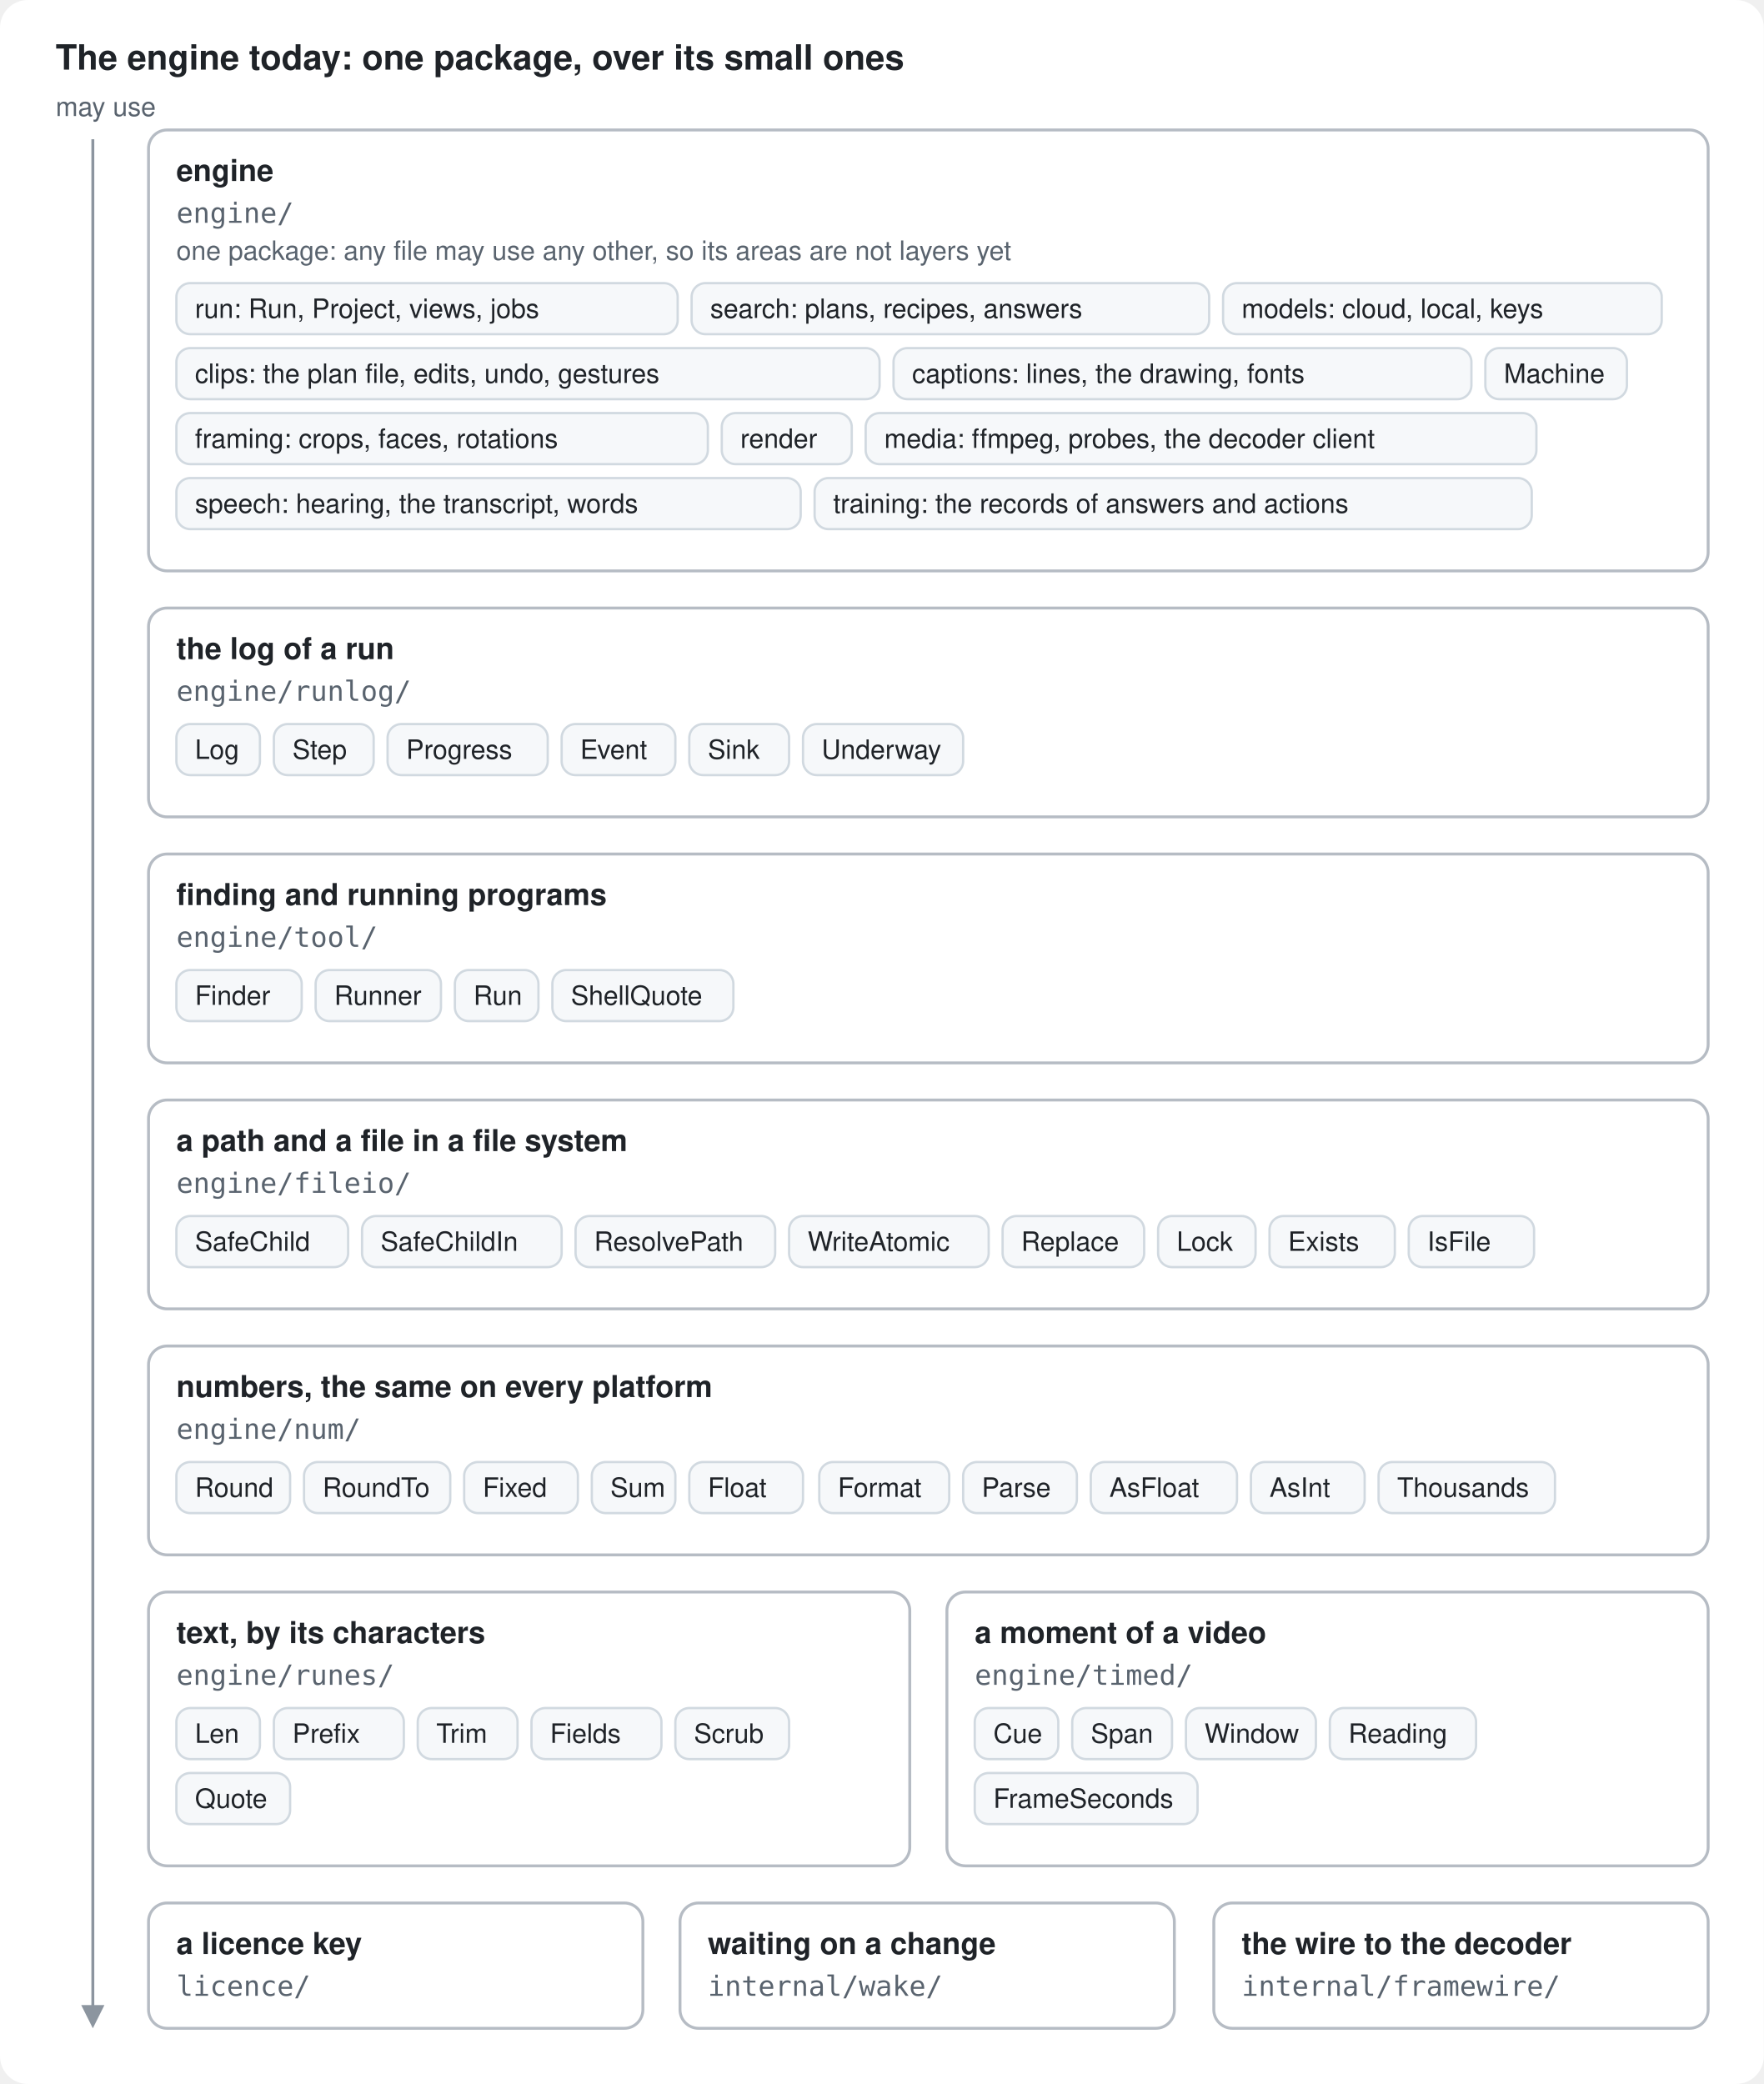
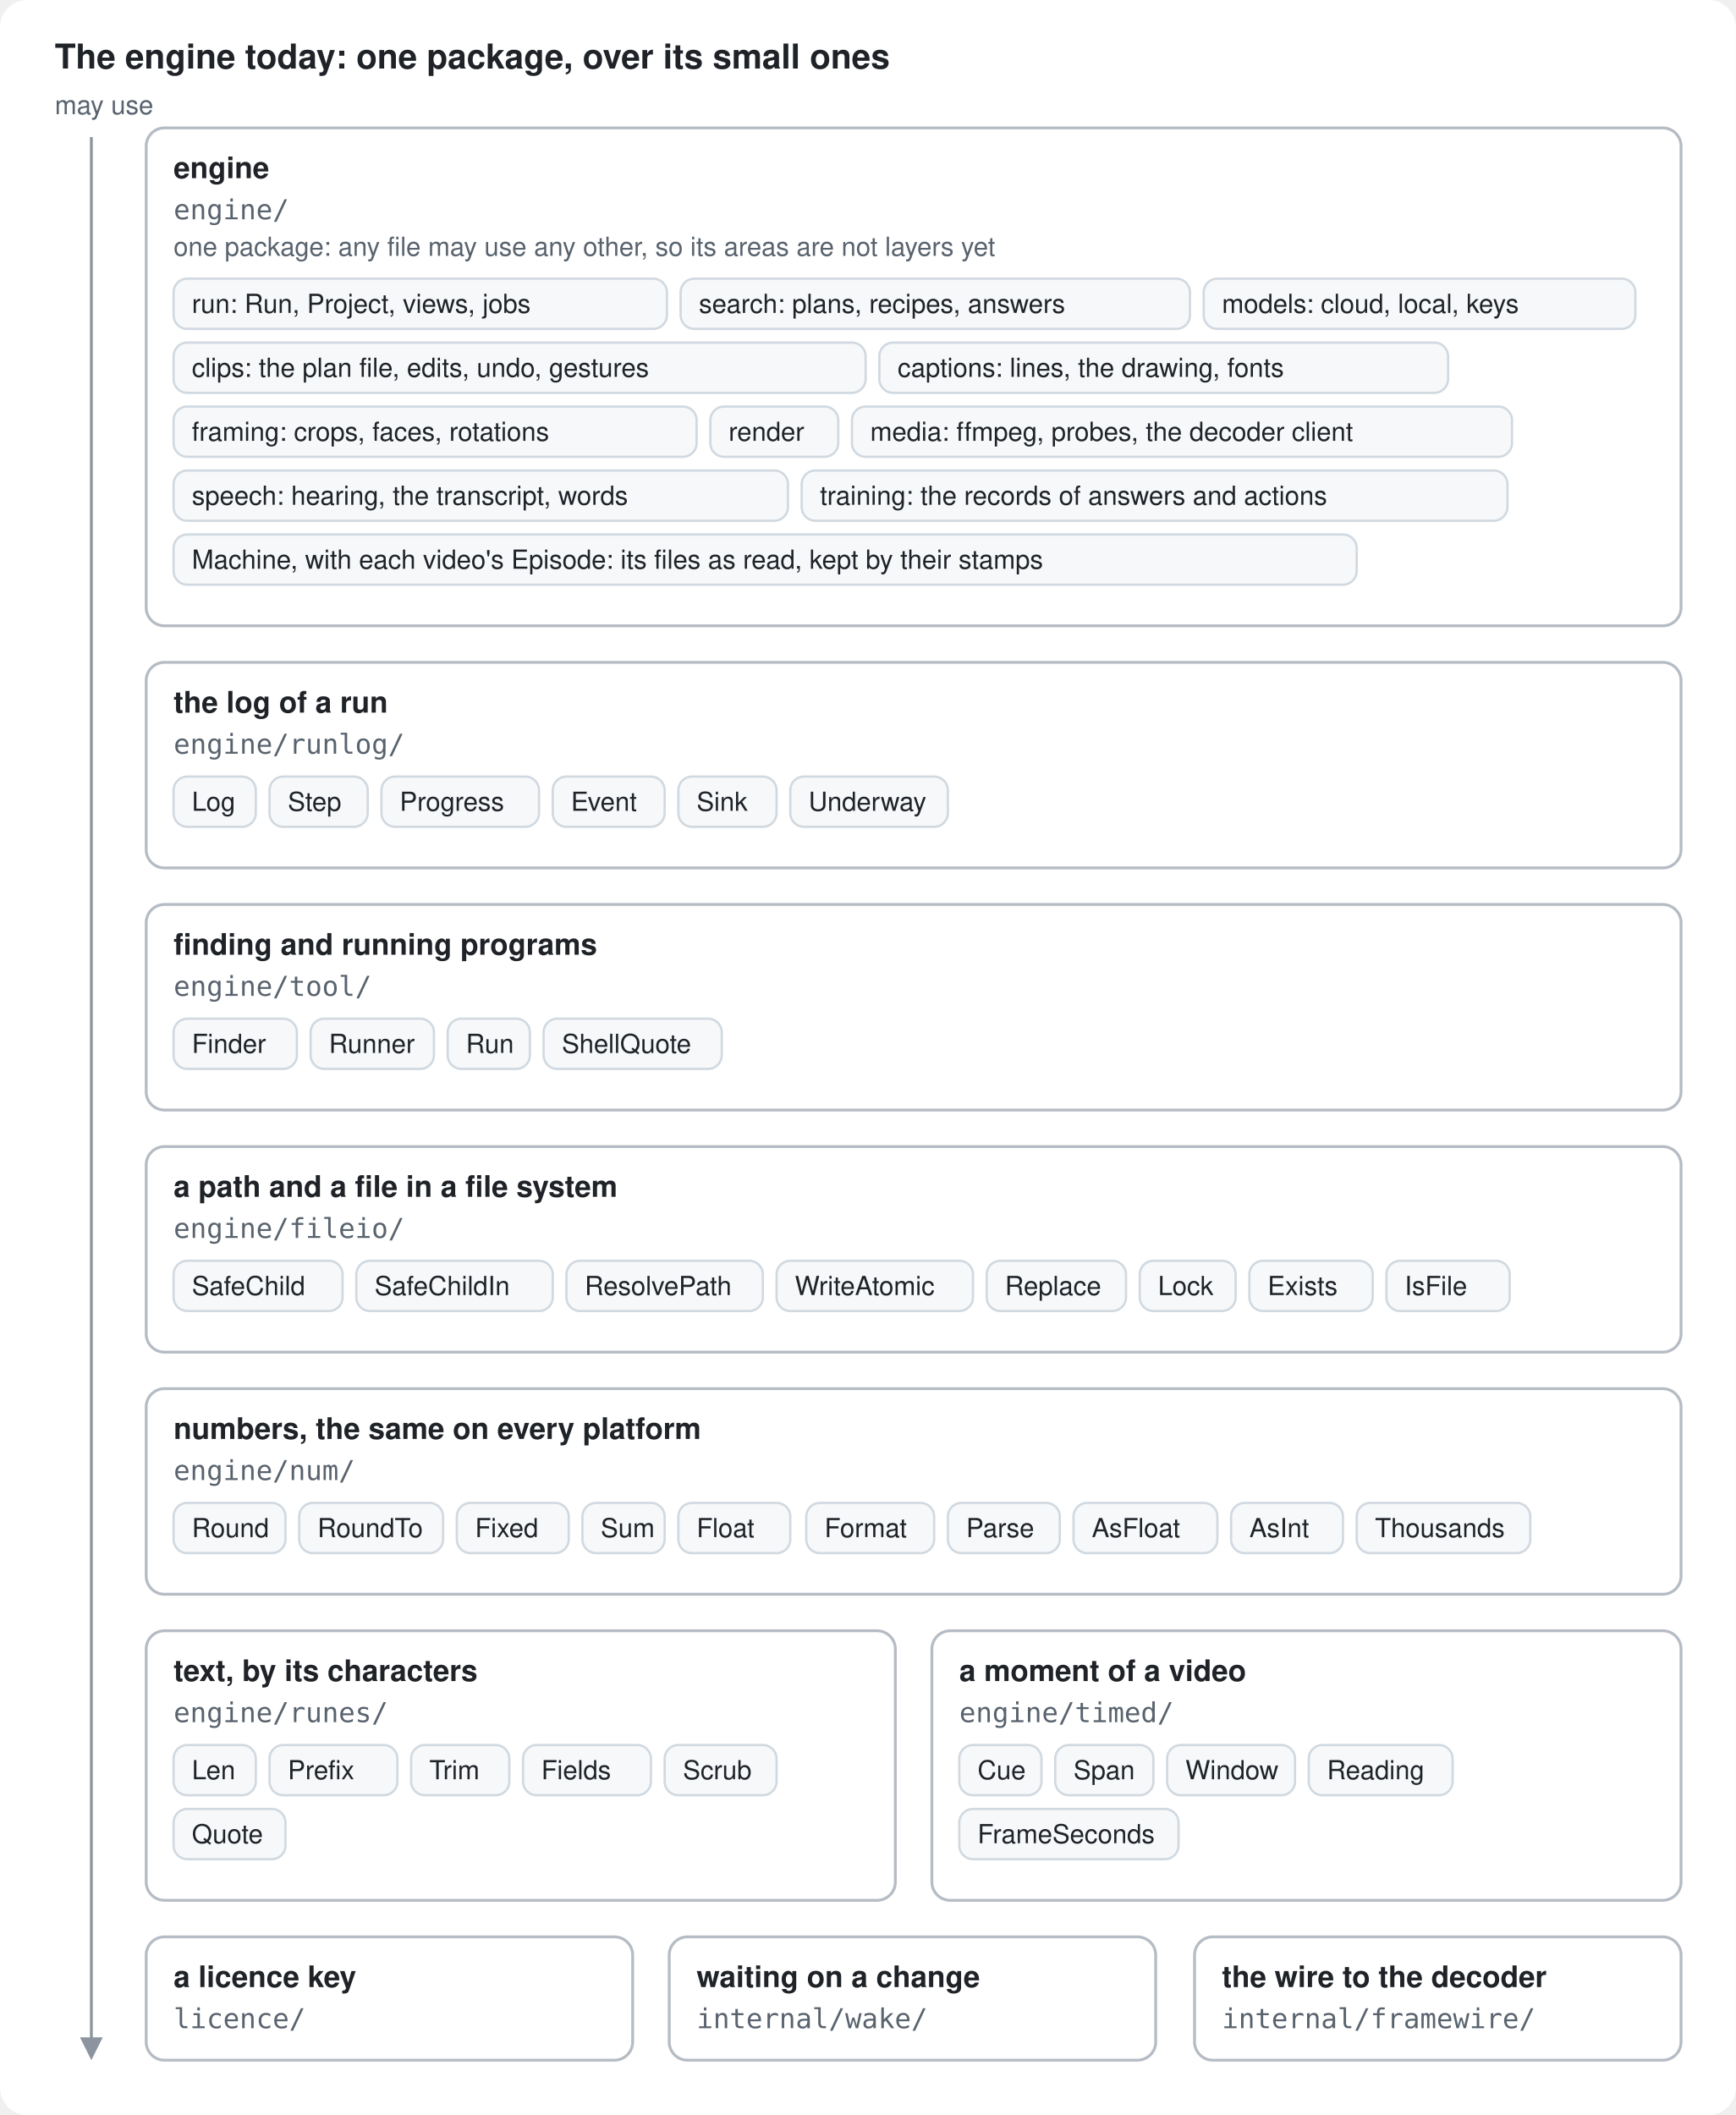
- <svg xmlns="http://www.w3.org/2000/svg" viewBox="0 0 760 898" width="760" height="898" role="img" aria-label="The engine today: one package, over its small ones">
+ <svg xmlns="http://www.w3.org/2000/svg" viewBox="0 0 760 926" width="760" height="926" role="img" aria-label="The engine today: one package, over its small ones">
  <style>
.t{font:600 15px -apple-system,BlinkMacSystemFont,"Segoe UI",Helvetica,Arial,sans-serif;fill:#1f2328}
.n{font:600 13px -apple-system,BlinkMacSystemFont,"Segoe UI",Helvetica,Arial,sans-serif;fill:#1f2328}
.p{font:12px ui-monospace,SFMono-Regular,Menlo,Consolas,monospace;fill:#59636e}
.q{font:11.5px -apple-system,BlinkMacSystemFont,"Segoe UI",Helvetica,Arial,sans-serif;fill:#59636e}
.c{font:11.5px -apple-system,BlinkMacSystemFont,"Segoe UI",Helvetica,Arial,sans-serif;fill:#1f2328}
.bg{fill:#ffffff}
.box{fill:none;stroke:#b6bcc4;stroke-width:1.25}
.dash{fill:none;stroke:#b6bcc4;stroke-width:1.25;stroke-dasharray:4 4}
.tint{fill:#f1f3f5;stroke:#b6bcc4;stroke-width:1.25}
.chip{fill:#f6f8fa;stroke:#d1d9e0;stroke-width:1}
.ax{stroke:#8c959f;stroke-width:1.25;fill:none}
.ah{fill:#8c959f}
@media (prefers-color-scheme:dark){
.bg{fill:#0d1117}
.t,.n,.c{fill:#f0f6fc}.p,.q{fill:#9198a1}
.box,.dash{stroke:#5d6570}.tint{fill:#1c2128;stroke:#5d6570}
.chip{fill:#212830;stroke:#3d444d}.ax{stroke:#7d8590}.ah{fill:#7d8590}}
</style>
-   <rect class="bg" width="760" height="898" rx="12" />
+   <rect class="bg" width="760" height="926" rx="12" />
  <text class="t" x="24" y="30">The engine today: one package, over its small ones</text>
  <text class="q" x="24" y="50">may use</text>
-   <path class="ax" d="M40 60V868" />
-   <path class="ah" d="M35 864L40 874L45 864z" />
-   <rect class="box" x="64" y="56" width="672" height="190" rx="8" />
+   <path class="ax" d="M40 60V896" />
+   <path class="ah" d="M35 892L40 902L45 892z" />
+   <rect class="box" x="64" y="56" width="672" height="218" rx="8" />
  <text class="n" x="76" y="78">engine</text>
  <text class="p" x="76" y="96">engine/</text>
  <text class="q" x="76" y="112">one package: any file may use any other, so its areas are not layers yet</text>
  <rect class="chip" x="76" y="122" width="216" height="22" rx="6" />
  <text class="c" x="84" y="137">run: Run, Project, views, jobs</text>
  <rect class="chip" x="298" y="122" width="223" height="22" rx="6" />
  <text class="c" x="306" y="137">search: plans, recipes, answers</text>
  <rect class="chip" x="527" y="122" width="189" height="22" rx="6" />
  <text class="c" x="535" y="137">models: cloud, local, keys</text>
  <rect class="chip" x="76" y="150" width="303" height="22" rx="6" />
  <text class="c" x="84" y="165">clips: the plan file, edits, undo, gestures</text>
  <rect class="chip" x="385" y="150" width="249" height="22" rx="6" />
  <text class="c" x="393" y="165">captions: lines, the drawing, fonts</text>
-   <rect class="chip" x="640" y="150" width="61" height="22" rx="6" />
-   <text class="c" x="648" y="165">Machine</text>
  <rect class="chip" x="76" y="178" width="229" height="22" rx="6" />
  <text class="c" x="84" y="193">framing: crops, faces, rotations</text>
  <rect class="chip" x="311" y="178" width="56" height="22" rx="6" />
  <text class="c" x="319" y="193">render</text>
  <rect class="chip" x="373" y="178" width="289" height="22" rx="6" />
  <text class="c" x="381" y="193">media: ffmpeg, probes, the decoder client</text>
  <rect class="chip" x="76" y="206" width="269" height="22" rx="6" />
  <text class="c" x="84" y="221">speech: hearing, the transcript, words</text>
  <rect class="chip" x="351" y="206" width="309" height="22" rx="6" />
  <text class="c" x="359" y="221">training: the records of answers and actions</text>
-   <rect class="box" x="64" y="262" width="672" height="90" rx="8" />
-   <text class="n" x="76" y="284">the log of a run</text>
-   <text class="p" x="76" y="302">engine/runlog/</text>
-   <rect class="chip" x="76" y="312" width="36" height="22" rx="6" />
-   <text class="c" x="84" y="327">Log</text>
-   <rect class="chip" x="118" y="312" width="43" height="22" rx="6" />
-   <text class="c" x="126" y="327">Step</text>
-   <rect class="chip" x="167" y="312" width="69" height="22" rx="6" />
-   <text class="c" x="175" y="327">Progress</text>
-   <rect class="chip" x="242" y="312" width="49" height="22" rx="6" />
-   <text class="c" x="250" y="327">Event</text>
-   <rect class="chip" x="297" y="312" width="43" height="22" rx="6" />
-   <text class="c" x="305" y="327">Sink</text>
-   <rect class="chip" x="346" y="312" width="69" height="22" rx="6" />
-   <text class="c" x="354" y="327">Underway</text>
-   <rect class="box" x="64" y="368" width="672" height="90" rx="8" />
-   <text class="n" x="76" y="390">finding and running programs</text>
-   <text class="p" x="76" y="408">engine/tool/</text>
-   <rect class="chip" x="76" y="418" width="54" height="22" rx="6" />
-   <text class="c" x="84" y="433">Finder</text>
-   <rect class="chip" x="136" y="418" width="54" height="22" rx="6" />
-   <text class="c" x="144" y="433">Runner</text>
-   <rect class="chip" x="196" y="418" width="36" height="22" rx="6" />
-   <text class="c" x="204" y="433">Run</text>
-   <rect class="chip" x="238" y="418" width="78" height="22" rx="6" />
-   <text class="c" x="246" y="433">ShellQuote</text>
-   <rect class="box" x="64" y="474" width="672" height="90" rx="8" />
-   <text class="n" x="76" y="496">a path and a file in a file system</text>
-   <text class="p" x="76" y="514">engine/fileio/</text>
-   <rect class="chip" x="76" y="524" width="74" height="22" rx="6" />
-   <text class="c" x="84" y="539">SafeChild</text>
-   <rect class="chip" x="156" y="524" width="86" height="22" rx="6" />
-   <text class="c" x="164" y="539">SafeChildIn</text>
-   <rect class="chip" x="248" y="524" width="86" height="22" rx="6" />
-   <text class="c" x="256" y="539">ResolvePath</text>
-   <rect class="chip" x="340" y="524" width="86" height="22" rx="6" />
-   <text class="c" x="348" y="539">WriteAtomic</text>
-   <rect class="chip" x="432" y="524" width="61" height="22" rx="6" />
-   <text class="c" x="440" y="539">Replace</text>
-   <rect class="chip" x="499" y="524" width="42" height="22" rx="6" />
-   <text class="c" x="507" y="539">Lock</text>
-   <rect class="chip" x="547" y="524" width="54" height="22" rx="6" />
-   <text class="c" x="555" y="539">Exists</text>
-   <rect class="chip" x="607" y="524" width="54" height="22" rx="6" />
-   <text class="c" x="615" y="539">IsFile</text>
-   <rect class="box" x="64" y="580" width="672" height="90" rx="8" />
-   <text class="n" x="76" y="602">numbers, the same on every platform</text>
-   <text class="p" x="76" y="620">engine/num/</text>
-   <rect class="chip" x="76" y="630" width="49" height="22" rx="6" />
-   <text class="c" x="84" y="645">Round</text>
-   <rect class="chip" x="131" y="630" width="63" height="22" rx="6" />
-   <text class="c" x="139" y="645">RoundTo</text>
-   <rect class="chip" x="200" y="630" width="49" height="22" rx="6" />
-   <text class="c" x="208" y="645">Fixed</text>
-   <rect class="chip" x="255" y="630" width="36" height="22" rx="6" />
-   <text class="c" x="263" y="645">Sum</text>
-   <rect class="chip" x="297" y="630" width="49" height="22" rx="6" />
-   <text class="c" x="305" y="645">Float</text>
-   <rect class="chip" x="353" y="630" width="56" height="22" rx="6" />
-   <text class="c" x="361" y="645">Format</text>
-   <rect class="chip" x="415" y="630" width="49" height="22" rx="6" />
-   <text class="c" x="423" y="645">Parse</text>
-   <rect class="chip" x="470" y="630" width="63" height="22" rx="6" />
-   <text class="c" x="478" y="645">AsFloat</text>
-   <rect class="chip" x="539" y="630" width="49" height="22" rx="6" />
-   <text class="c" x="547" y="645">AsInt</text>
-   <rect class="chip" x="594" y="630" width="76" height="22" rx="6" />
-   <text class="c" x="602" y="645">Thousands</text>
-   <rect class="box" x="64" y="686" width="328" height="118" rx="8" />
-   <text class="n" x="76" y="708">text, by its characters</text>
-   <text class="p" x="76" y="726">engine/runes/</text>
-   <rect class="chip" x="76" y="736" width="36" height="22" rx="6" />
-   <text class="c" x="84" y="751">Len</text>
-   <rect class="chip" x="118" y="736" width="56" height="22" rx="6" />
-   <text class="c" x="126" y="751">Prefix</text>
-   <rect class="chip" x="180" y="736" width="43" height="22" rx="6" />
-   <text class="c" x="188" y="751">Trim</text>
-   <rect class="chip" x="229" y="736" width="56" height="22" rx="6" />
-   <text class="c" x="237" y="751">Fields</text>
-   <rect class="chip" x="291" y="736" width="49" height="22" rx="6" />
-   <text class="c" x="299" y="751">Scrub</text>
-   <rect class="chip" x="76" y="764" width="49" height="22" rx="6" />
-   <text class="c" x="84" y="779">Quote</text>
-   <rect class="box" x="408" y="686" width="328" height="118" rx="8" />
-   <text class="n" x="420" y="708">a moment of a video</text>
-   <text class="p" x="420" y="726">engine/timed/</text>
-   <rect class="chip" x="420" y="736" width="36" height="22" rx="6" />
-   <text class="c" x="428" y="751">Cue</text>
-   <rect class="chip" x="462" y="736" width="43" height="22" rx="6" />
-   <text class="c" x="470" y="751">Span</text>
-   <rect class="chip" x="511" y="736" width="56" height="22" rx="6" />
-   <text class="c" x="519" y="751">Window</text>
-   <rect class="chip" x="573" y="736" width="63" height="22" rx="6" />
-   <text class="c" x="581" y="751">Reading</text>
-   <rect class="chip" x="420" y="764" width="96" height="22" rx="6" />
-   <text class="c" x="428" y="779">FrameSeconds</text>
-   <rect class="box" x="64" y="820" width="213" height="54" rx="8" />
-   <text class="n" x="76" y="842">a licence key</text>
-   <text class="p" x="76" y="860">licence/</text>
-   <rect class="box" x="293" y="820" width="213" height="54" rx="8" />
-   <text class="n" x="305" y="842">waiting on a change</text>
-   <text class="p" x="305" y="860">internal/wake/</text>
-   <rect class="box" x="523" y="820" width="213" height="54" rx="8" />
-   <text class="n" x="535" y="842">the wire to the decoder</text>
-   <text class="p" x="535" y="860">internal/framewire/</text>
+   <rect class="chip" x="76" y="234" width="518" height="22" rx="6" />
+   <text class="c" x="84" y="249">Machine, with each video's Episode: its files as read, kept by their stamps</text>
+   <rect class="box" x="64" y="290" width="672" height="90" rx="8" />
+   <text class="n" x="76" y="312">the log of a run</text>
+   <text class="p" x="76" y="330">engine/runlog/</text>
+   <rect class="chip" x="76" y="340" width="36" height="22" rx="6" />
+   <text class="c" x="84" y="355">Log</text>
+   <rect class="chip" x="118" y="340" width="43" height="22" rx="6" />
+   <text class="c" x="126" y="355">Step</text>
+   <rect class="chip" x="167" y="340" width="69" height="22" rx="6" />
+   <text class="c" x="175" y="355">Progress</text>
+   <rect class="chip" x="242" y="340" width="49" height="22" rx="6" />
+   <text class="c" x="250" y="355">Event</text>
+   <rect class="chip" x="297" y="340" width="43" height="22" rx="6" />
+   <text class="c" x="305" y="355">Sink</text>
+   <rect class="chip" x="346" y="340" width="69" height="22" rx="6" />
+   <text class="c" x="354" y="355">Underway</text>
+   <rect class="box" x="64" y="396" width="672" height="90" rx="8" />
+   <text class="n" x="76" y="418">finding and running programs</text>
+   <text class="p" x="76" y="436">engine/tool/</text>
+   <rect class="chip" x="76" y="446" width="54" height="22" rx="6" />
+   <text class="c" x="84" y="461">Finder</text>
+   <rect class="chip" x="136" y="446" width="54" height="22" rx="6" />
+   <text class="c" x="144" y="461">Runner</text>
+   <rect class="chip" x="196" y="446" width="36" height="22" rx="6" />
+   <text class="c" x="204" y="461">Run</text>
+   <rect class="chip" x="238" y="446" width="78" height="22" rx="6" />
+   <text class="c" x="246" y="461">ShellQuote</text>
+   <rect class="box" x="64" y="502" width="672" height="90" rx="8" />
+   <text class="n" x="76" y="524">a path and a file in a file system</text>
+   <text class="p" x="76" y="542">engine/fileio/</text>
+   <rect class="chip" x="76" y="552" width="74" height="22" rx="6" />
+   <text class="c" x="84" y="567">SafeChild</text>
+   <rect class="chip" x="156" y="552" width="86" height="22" rx="6" />
+   <text class="c" x="164" y="567">SafeChildIn</text>
+   <rect class="chip" x="248" y="552" width="86" height="22" rx="6" />
+   <text class="c" x="256" y="567">ResolvePath</text>
+   <rect class="chip" x="340" y="552" width="86" height="22" rx="6" />
+   <text class="c" x="348" y="567">WriteAtomic</text>
+   <rect class="chip" x="432" y="552" width="61" height="22" rx="6" />
+   <text class="c" x="440" y="567">Replace</text>
+   <rect class="chip" x="499" y="552" width="42" height="22" rx="6" />
+   <text class="c" x="507" y="567">Lock</text>
+   <rect class="chip" x="547" y="552" width="54" height="22" rx="6" />
+   <text class="c" x="555" y="567">Exists</text>
+   <rect class="chip" x="607" y="552" width="54" height="22" rx="6" />
+   <text class="c" x="615" y="567">IsFile</text>
+   <rect class="box" x="64" y="608" width="672" height="90" rx="8" />
+   <text class="n" x="76" y="630">numbers, the same on every platform</text>
+   <text class="p" x="76" y="648">engine/num/</text>
+   <rect class="chip" x="76" y="658" width="49" height="22" rx="6" />
+   <text class="c" x="84" y="673">Round</text>
+   <rect class="chip" x="131" y="658" width="63" height="22" rx="6" />
+   <text class="c" x="139" y="673">RoundTo</text>
+   <rect class="chip" x="200" y="658" width="49" height="22" rx="6" />
+   <text class="c" x="208" y="673">Fixed</text>
+   <rect class="chip" x="255" y="658" width="36" height="22" rx="6" />
+   <text class="c" x="263" y="673">Sum</text>
+   <rect class="chip" x="297" y="658" width="49" height="22" rx="6" />
+   <text class="c" x="305" y="673">Float</text>
+   <rect class="chip" x="353" y="658" width="56" height="22" rx="6" />
+   <text class="c" x="361" y="673">Format</text>
+   <rect class="chip" x="415" y="658" width="49" height="22" rx="6" />
+   <text class="c" x="423" y="673">Parse</text>
+   <rect class="chip" x="470" y="658" width="63" height="22" rx="6" />
+   <text class="c" x="478" y="673">AsFloat</text>
+   <rect class="chip" x="539" y="658" width="49" height="22" rx="6" />
+   <text class="c" x="547" y="673">AsInt</text>
+   <rect class="chip" x="594" y="658" width="76" height="22" rx="6" />
+   <text class="c" x="602" y="673">Thousands</text>
+   <rect class="box" x="64" y="714" width="328" height="118" rx="8" />
+   <text class="n" x="76" y="736">text, by its characters</text>
+   <text class="p" x="76" y="754">engine/runes/</text>
+   <rect class="chip" x="76" y="764" width="36" height="22" rx="6" />
+   <text class="c" x="84" y="779">Len</text>
+   <rect class="chip" x="118" y="764" width="56" height="22" rx="6" />
+   <text class="c" x="126" y="779">Prefix</text>
+   <rect class="chip" x="180" y="764" width="43" height="22" rx="6" />
+   <text class="c" x="188" y="779">Trim</text>
+   <rect class="chip" x="229" y="764" width="56" height="22" rx="6" />
+   <text class="c" x="237" y="779">Fields</text>
+   <rect class="chip" x="291" y="764" width="49" height="22" rx="6" />
+   <text class="c" x="299" y="779">Scrub</text>
+   <rect class="chip" x="76" y="792" width="49" height="22" rx="6" />
+   <text class="c" x="84" y="807">Quote</text>
+   <rect class="box" x="408" y="714" width="328" height="118" rx="8" />
+   <text class="n" x="420" y="736">a moment of a video</text>
+   <text class="p" x="420" y="754">engine/timed/</text>
+   <rect class="chip" x="420" y="764" width="36" height="22" rx="6" />
+   <text class="c" x="428" y="779">Cue</text>
+   <rect class="chip" x="462" y="764" width="43" height="22" rx="6" />
+   <text class="c" x="470" y="779">Span</text>
+   <rect class="chip" x="511" y="764" width="56" height="22" rx="6" />
+   <text class="c" x="519" y="779">Window</text>
+   <rect class="chip" x="573" y="764" width="63" height="22" rx="6" />
+   <text class="c" x="581" y="779">Reading</text>
+   <rect class="chip" x="420" y="792" width="96" height="22" rx="6" />
+   <text class="c" x="428" y="807">FrameSeconds</text>
+   <rect class="box" x="64" y="848" width="213" height="54" rx="8" />
+   <text class="n" x="76" y="870">a licence key</text>
+   <text class="p" x="76" y="888">licence/</text>
+   <rect class="box" x="293" y="848" width="213" height="54" rx="8" />
+   <text class="n" x="305" y="870">waiting on a change</text>
+   <text class="p" x="305" y="888">internal/wake/</text>
+   <rect class="box" x="523" y="848" width="213" height="54" rx="8" />
+   <text class="n" x="535" y="870">the wire to the decoder</text>
+   <text class="p" x="535" y="888">internal/framewire/</text>
</svg>
